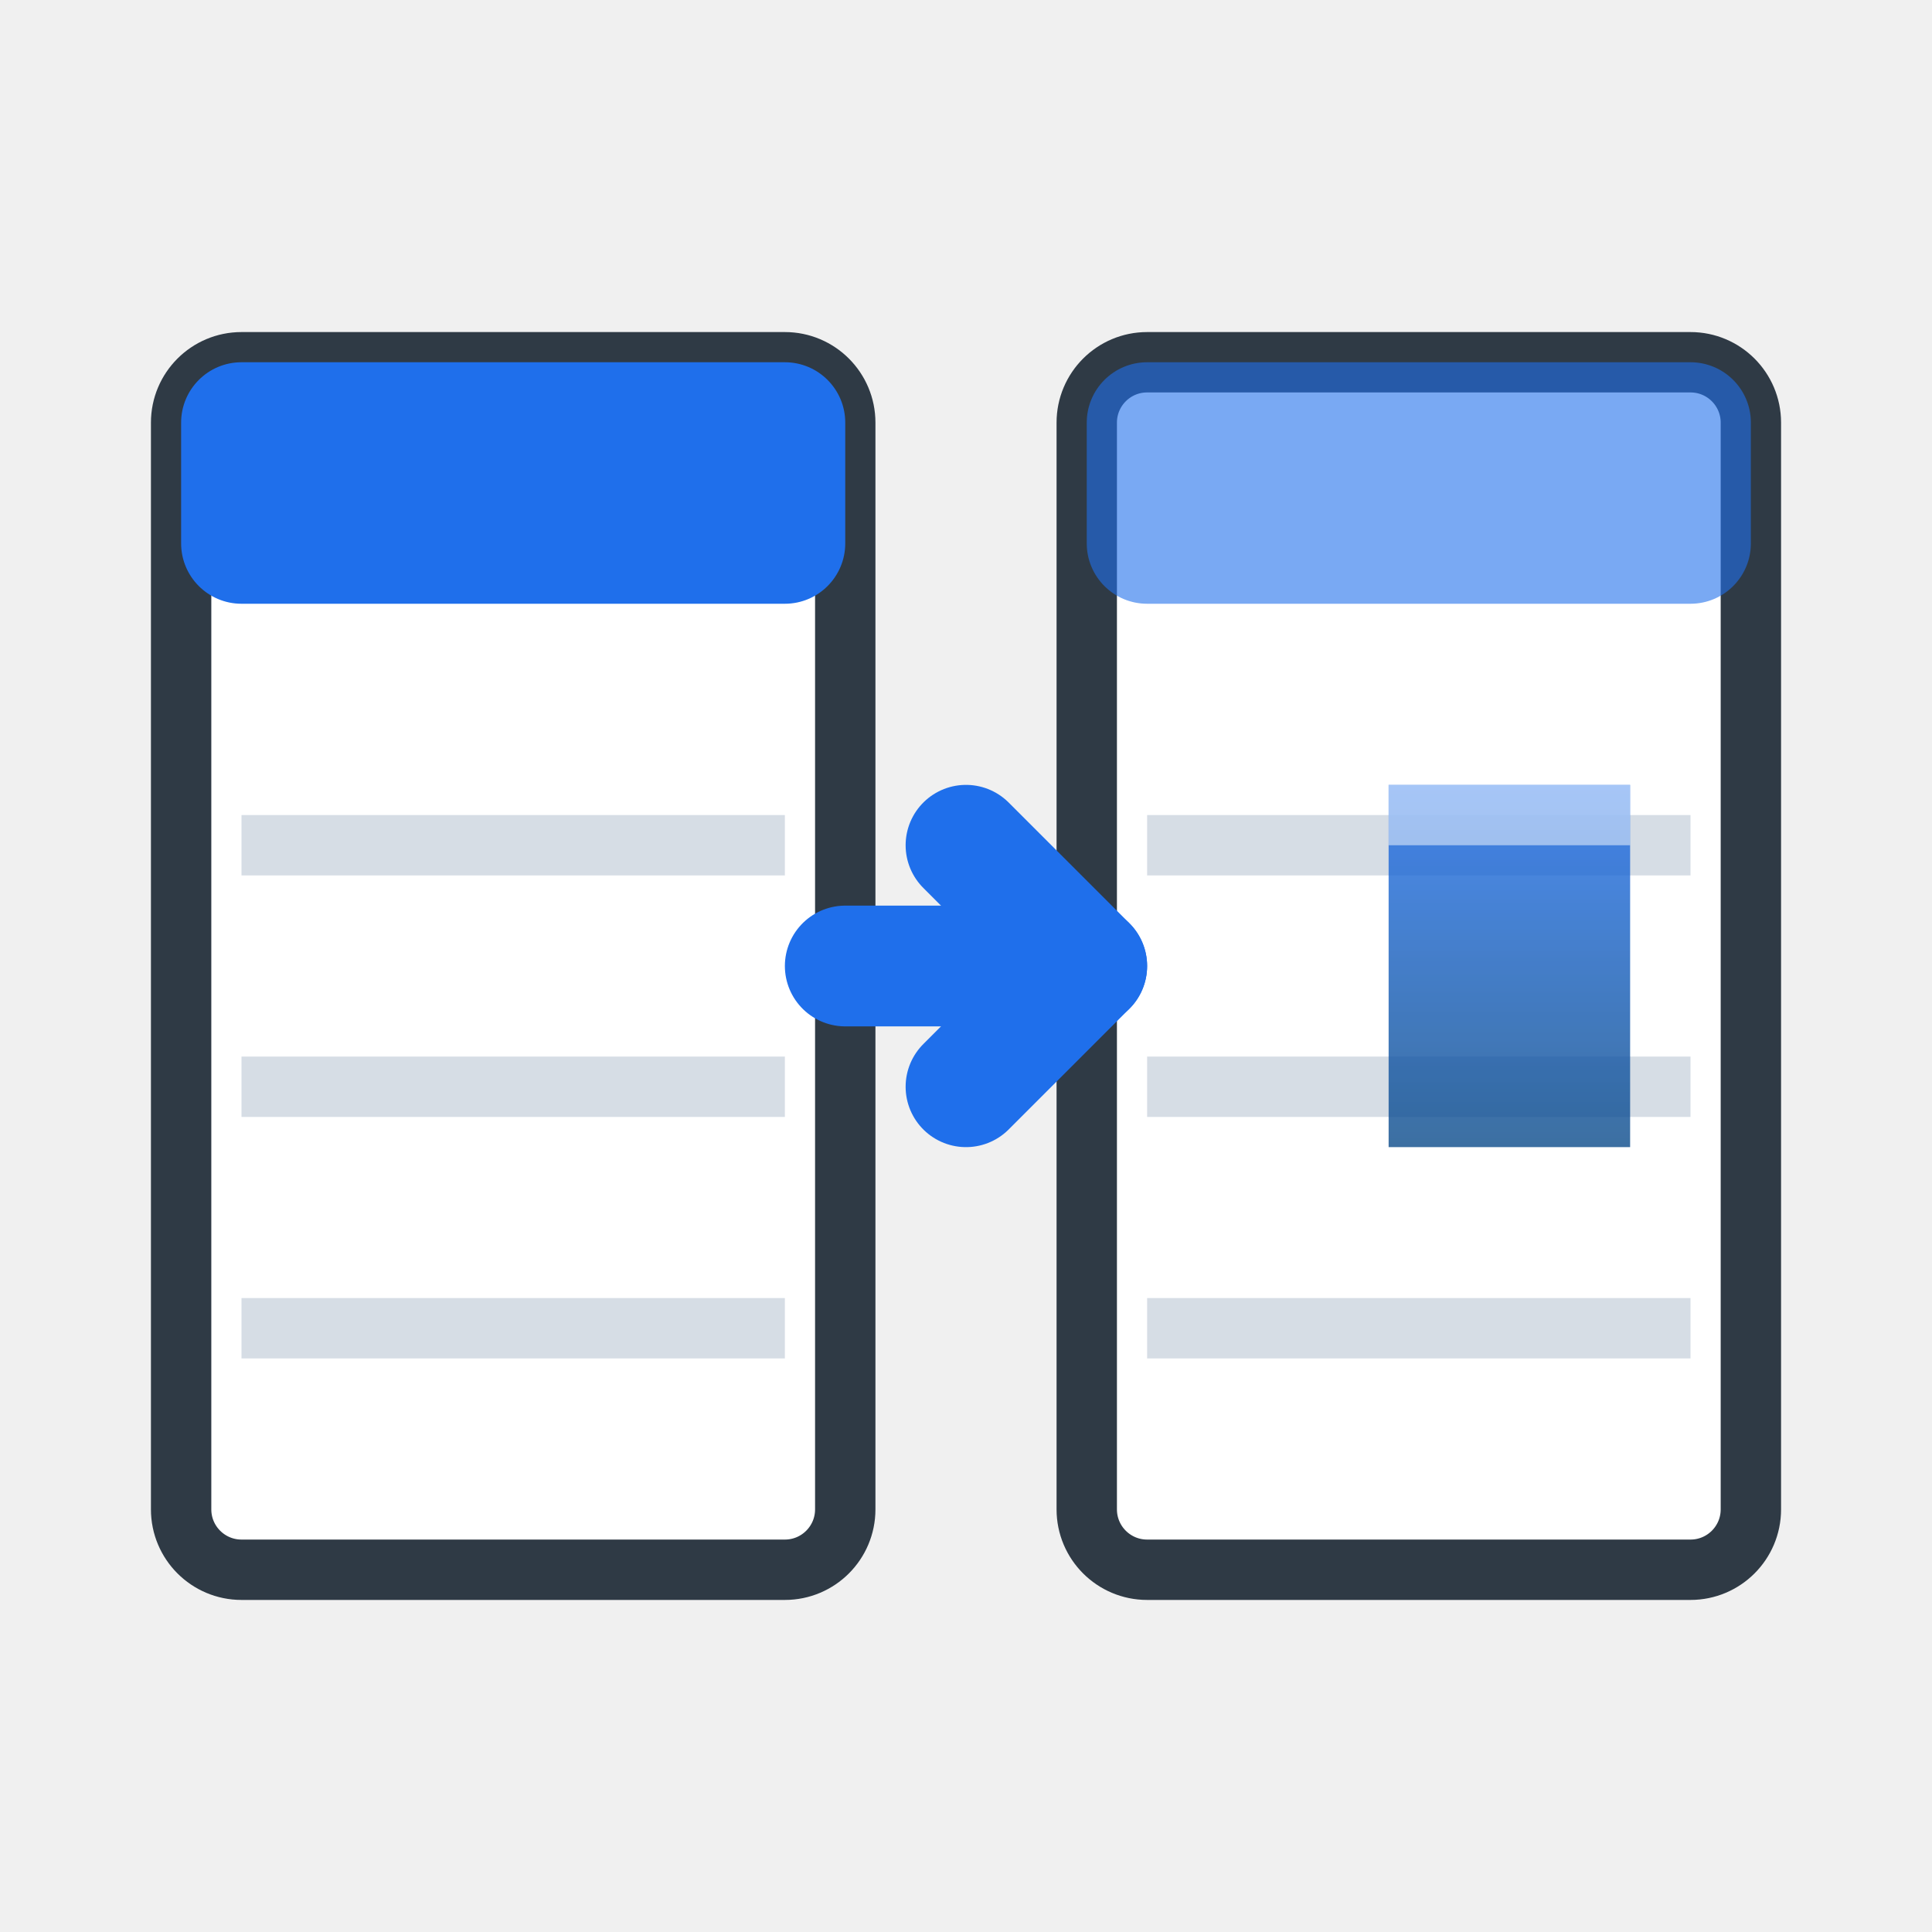
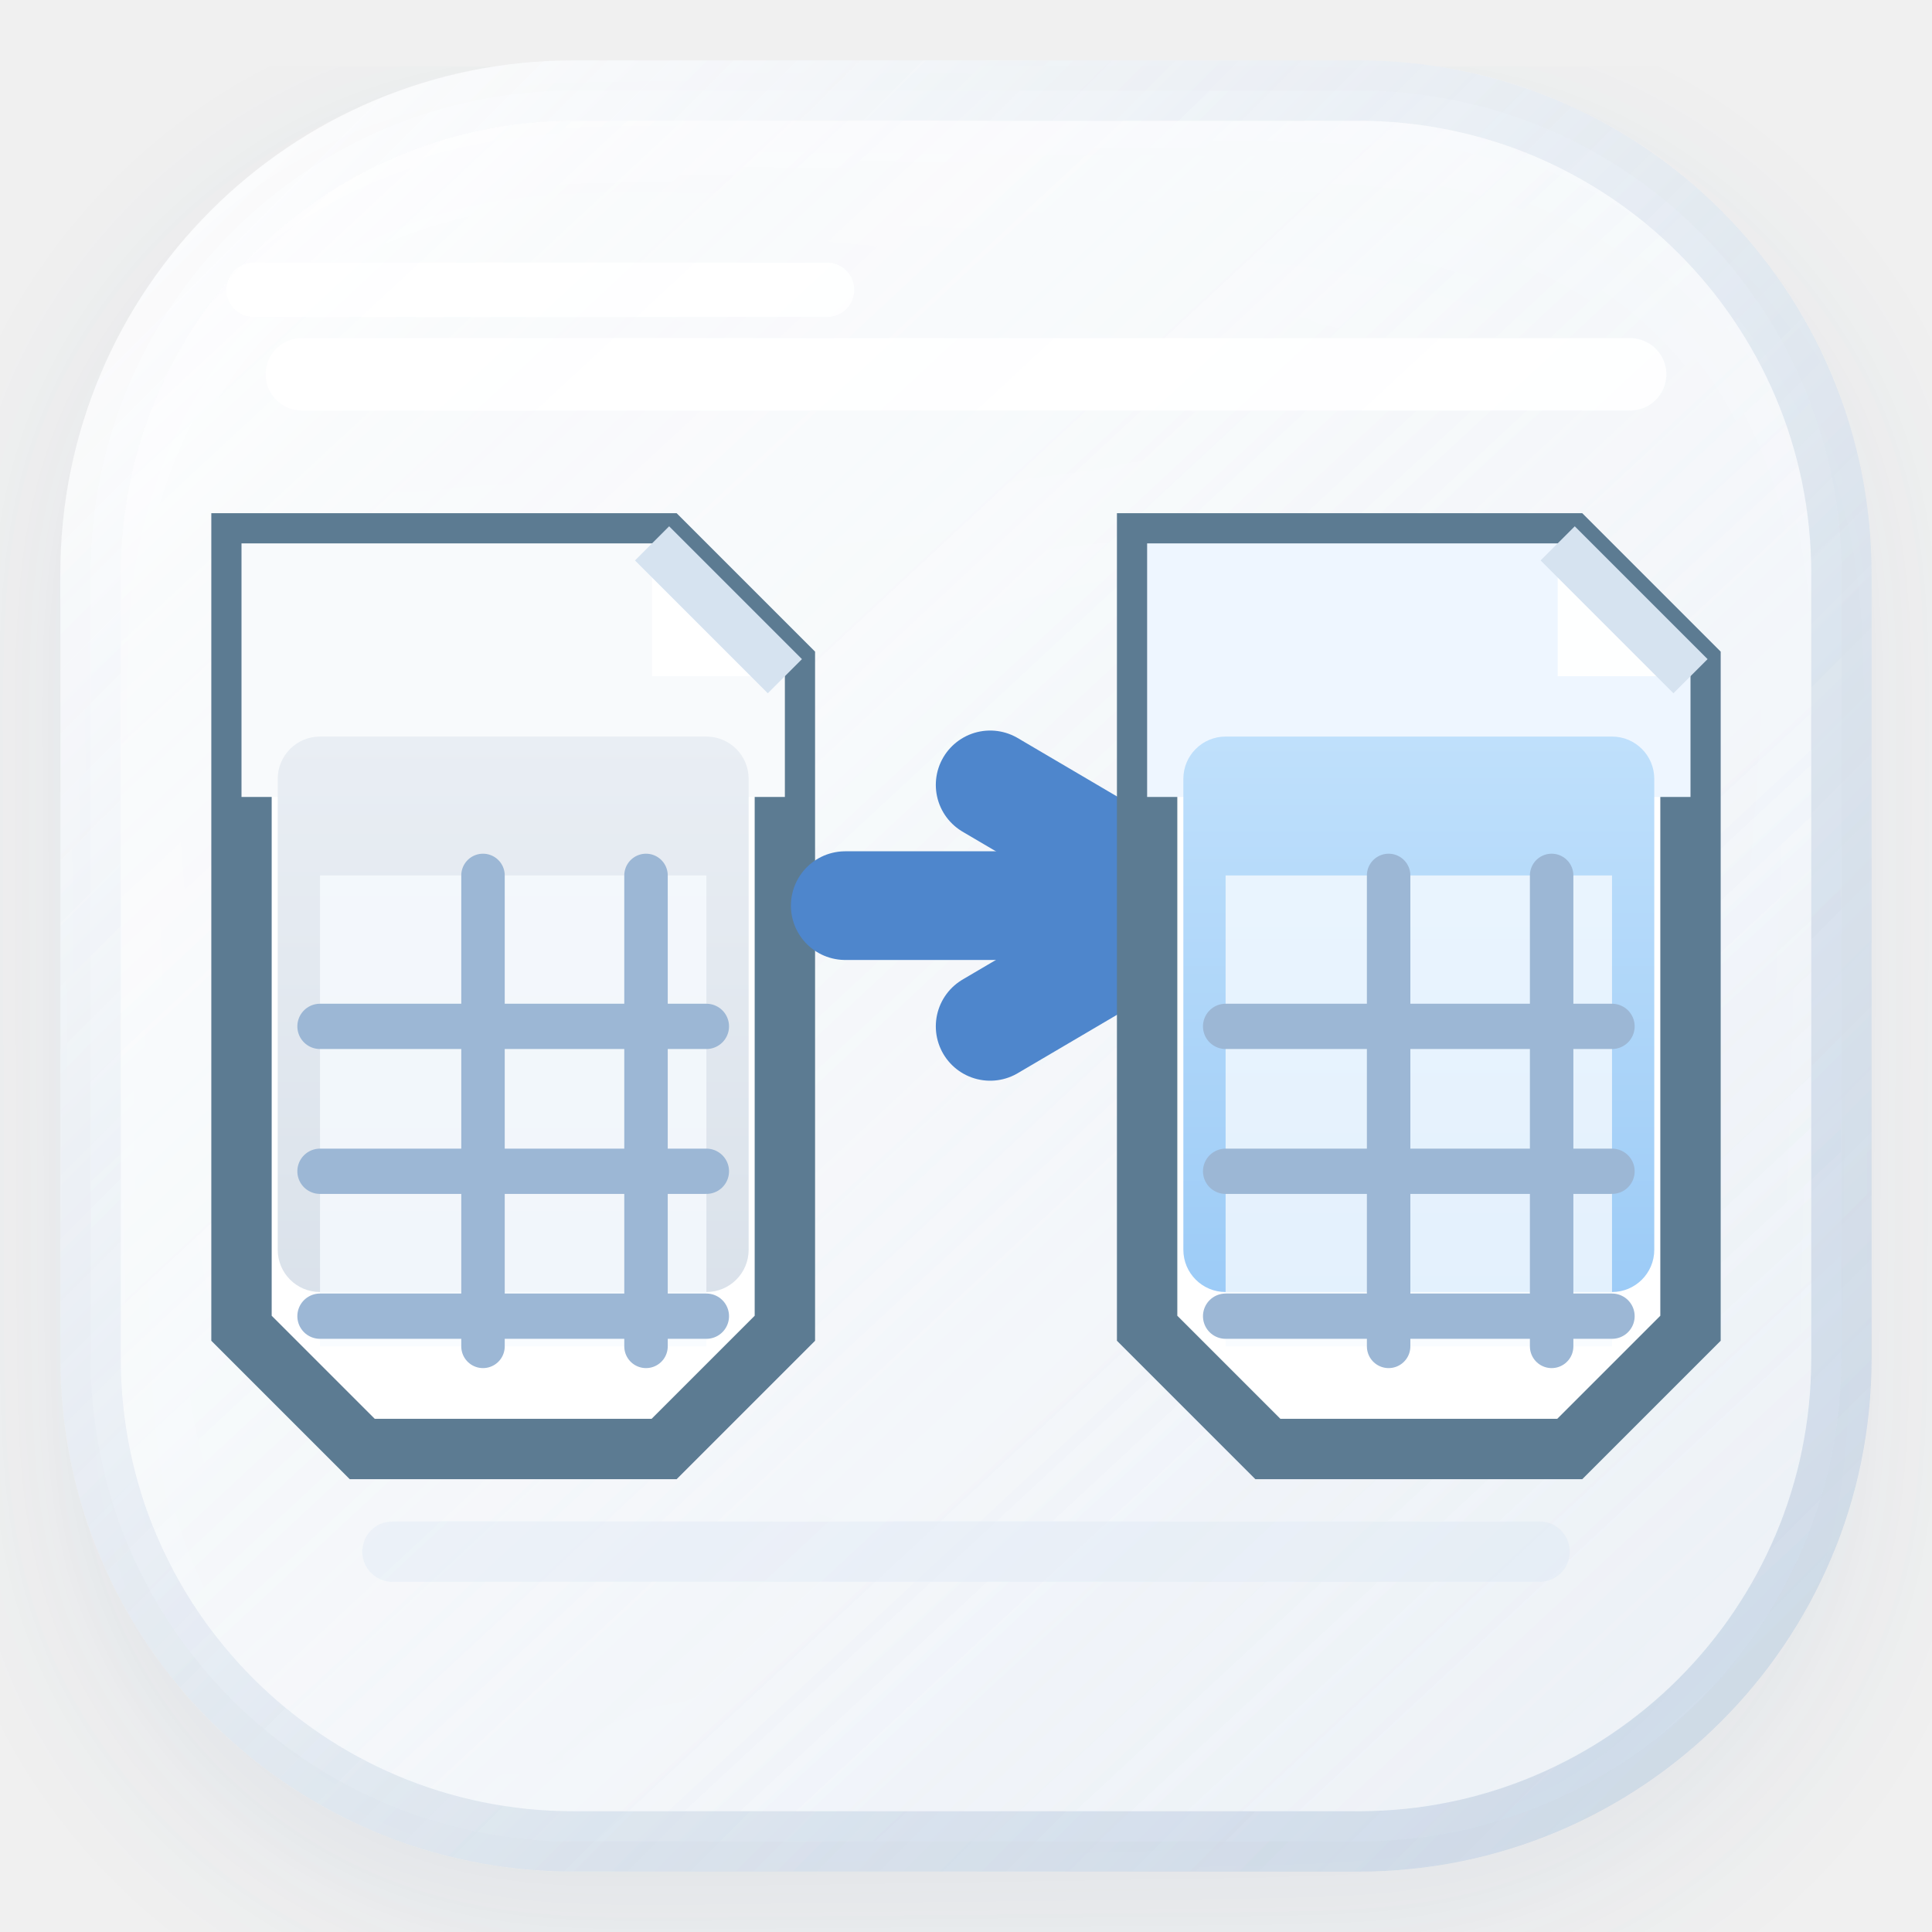
<svg xmlns="http://www.w3.org/2000/svg" viewBox="0 0 32 32">
  <defs>
-     <linearGradient id="copyGrad" x1="0%" y1="0%" x2="0%" y2="100%">
-       <stop offset="0%" stop-color="#1F6FEB" />
-       <stop offset="100%" stop-color="#0B4B8A" />
+     <linearGradient id="glassFill" x1="3" y1="2" x2="29" y2="30" gradientUnits="userSpaceOnUse">
+       <stop offset="0" stop-color="#FFFFFF" stop-opacity=".92" />
+       <stop offset=".58" stop-color="#F8FBFF" stop-opacity=".78" />
+       <stop offset="1" stop-color="#EDF4FB" stop-opacity=".68" />
    </linearGradient>
+     <linearGradient id="glassStroke" x1="2" y1="2" x2="30" y2="30" gradientUnits="userSpaceOnUse">
+       <stop offset="0" stop-color="#FFFFFF" stop-opacity=".95" />
+       <stop offset="1" stop-color="#C3D2E3" stop-opacity=".74" />
+     </linearGradient>
+     <linearGradient id="blueGrad" x1="0" y1="6" x2="0" y2="26" gradientUnits="userSpaceOnUse">
+       <stop offset="0" stop-color="#D7EEFF" />
+       <stop offset="1" stop-color="#8BC1F4" />
+     </linearGradient>
+     <linearGradient id="greenGrad" x1="0" y1="6" x2="0" y2="26" gradientUnits="userSpaceOnUse">
+       <stop offset="0" stop-color="#DCF3D3" />
+       <stop offset="1" stop-color="#8ECF7A" />
+     </linearGradient>
+     <linearGradient id="amberGrad" x1="0" y1="6" x2="0" y2="26" gradientUnits="userSpaceOnUse">
+       <stop offset="0" stop-color="#FFE5B7" />
+       <stop offset="1" stop-color="#F2B44C" />
+     </linearGradient>
+     <linearGradient id="tealGrad" x1="0" y1="6" x2="0" y2="26" gradientUnits="userSpaceOnUse">
+       <stop offset="0" stop-color="#D3F4F0" />
+       <stop offset="1" stop-color="#76D0C1" />
+     </linearGradient>
+     <linearGradient id="redGrad" x1="0" y1="6" x2="0" y2="26" gradientUnits="userSpaceOnUse">
+       <stop offset="0" stop-color="#FFD6D6" />
+       <stop offset="1" stop-color="#EE8A84" />
+     </linearGradient>
+     <linearGradient id="violetGrad" x1="0" y1="6" x2="0" y2="26" gradientUnits="userSpaceOnUse">
+       <stop offset="0" stop-color="#E1DAFF" />
+       <stop offset="1" stop-color="#AB97EC" />
+     </linearGradient>
+     <linearGradient id="grayGrad" x1="0" y1="6" x2="0" y2="26" gradientUnits="userSpaceOnUse">
+       <stop offset="0" stop-color="#F3F6FA" />
+       <stop offset="1" stop-color="#D3DCE6" />
+     </linearGradient>
+     <linearGradient id="skyGrad" x1="0" y1="0" x2="0" y2="12" gradientUnits="userSpaceOnUse">
+       <stop offset="0" stop-color="#DFF2FF" />
+       <stop offset="1" stop-color="#A5D1F8" />
+     </linearGradient>
+     <linearGradient id="groundGrad" x1="0" y1="12" x2="0" y2="24" gradientUnits="userSpaceOnUse">
+       <stop offset="0" stop-color="#DFF4D6" />
+       <stop offset="1" stop-color="#90C97E" />
+     </linearGradient>
+     <linearGradient id="dbTopGrad" x1="0" y1="8" x2="0" y2="18" gradientUnits="userSpaceOnUse">
+       <stop offset="0" stop-color="#AEE8C8" />
+       <stop offset="1" stop-color="#5ABA83" />
+     </linearGradient>
+     <linearGradient id="dbSideGrad" x1="0" y1="10" x2="0" y2="22" gradientUnits="userSpaceOnUse">
+       <stop offset="0" stop-color="#62BE87" />
+       <stop offset="1" stop-color="#2E8B57" />
+     </linearGradient>
+     <filter id="glassShadow" x="-20%" y="-20%" width="140%" height="160%">
+       <feDropShadow dx="0" dy="1.1" stdDeviation="1.2" flood-color="#5879A0" flood-opacity=".12" />
+     </filter>
  </defs>
-   <rect x="3" y="6" width="11" height="20" rx="1" fill="#FFFFFF" stroke="#2F3A45" stroke-width="1" />
-   <rect x="3" y="6" width="11" height="4" rx="1" fill="#1F6FEB" />
-   <rect x="18" y="6" width="11" height="20" rx="1" fill="#FFFFFF" stroke="#2F3A45" stroke-width="1" />
-   <rect x="18" y="6" width="11" height="4" rx="1" fill="#1F6FEB" opacity="0.6" />
-   <path d="M4 14h9M4 18h9M4 22h9M19 14h9M19 18h9M19 22h9" stroke="#D6DDE5" stroke-width="1" />
-   <path d="M14 16h4" stroke="#1F6FEB" stroke-width="2" stroke-linecap="round" />
-   <path d="M16 14l2 2-2 2" fill="none" stroke="#1F6FEB" stroke-width="2" stroke-linecap="round" stroke-linejoin="round" />
-   <rect x="23" y="13" width="4" height="6" fill="url(#copyGrad)" opacity="0.8" />
-   <path d="M23 13h4v1h-4z" fill="#FFFFFF" opacity="0.5" />
+   <g filter="url(#glassShadow)">
+     <rect x="1.5" y="1.5" width="29" height="29" rx="8" fill="url(#glassFill)" stroke="url(#glassStroke)" stroke-width="1" />
+     <path d="M5 6.2h22" stroke="#FFFFFF" stroke-width="1.2" stroke-linecap="round" opacity=".86" />
+     <path d="M6.5 25.7h19" stroke="#D9E6F2" stroke-width="1" stroke-linecap="round" opacity=".34" />
+     <path d="M4.2 4.8h9.5" stroke="#FFFFFF" stroke-width=".9" stroke-linecap="round" opacity=".8" />
+   </g>
+   <path d="M4.0 9.0h7.0l2 2v11.0l-2 2H6.0l-2-2V11.0z" fill="#FFFFFF" stroke="#5C7B92" stroke-width="1" />
+   <path d="M4.0 9.0h7.0l2 2v2.2H4.0z" fill="#F8FAFC" />
+   <rect x="4.6" y="12.2" width="7.8" height="9.2" fill="url(#grayGrad)" rx=".7" />
+   <path d="M10.8 9.0l2.2 2.2h-2.2z" fill="#FFFFFF" opacity=".95" />
+   <path d="M10.8 9.0l2.2 2.2" stroke="#D6E3F0" stroke-width=".8" />
+   <path d="M5.3 14.5h6.4v7.8H5.3z" fill="#F7FBFF" opacity=".78" />
+   <path d="M5.3 17.0h6.4M5.3 19.4h6.4M5.3 21.8h6.4" stroke="#9CB7D5" stroke-width=".75" stroke-linecap="round" />
+   <path d="M8.0 14.5v7.8M10.7 14.5v7.8" stroke="#9CB7D5" stroke-width=".72" stroke-linecap="round" />
+   <path d="M14.0 15.0h3.2" stroke="#4E86CC" stroke-width="1.8" stroke-linecap="round" />
+   <path d="m16.4 13.0 3.4 2-3.4 2" fill="none" stroke="#4E86CC" stroke-width="1.8" stroke-linecap="round" stroke-linejoin="round" />
+   <path d="M19.0 9.0h7.0l2 2v11.0l-2 2H21.0l-2-2V11.0z" fill="#FFFFFF" stroke="#5C7B92" stroke-width="1" />
+   <path d="M19.0 9.0h7.0l2 2v2.2H19.0z" fill="#EEF6FF" />
+   <rect x="19.6" y="12.2" width="7.8" height="9.2" fill="url(#blueGrad)" rx=".7" />
+   <path d="M25.8 9.0l2.2 2.2h-2.2z" fill="#FFFFFF" opacity=".95" />
+   <path d="M25.8 9.0l2.2 2.2" stroke="#D6E3F0" stroke-width=".8" />
+   <path d="M20.3 14.5h6.4v7.8H20.3z" fill="#F7FBFF" opacity=".78" />
+   <path d="M20.3 17.0h6.4M20.3 19.4h6.4M20.3 21.8h6.4" stroke="#9CB7D5" stroke-width=".75" stroke-linecap="round" />
+   <path d="M23.0 14.5v7.8M25.7 14.5v7.8" stroke="#9CB7D5" stroke-width=".72" stroke-linecap="round" />
</svg>
